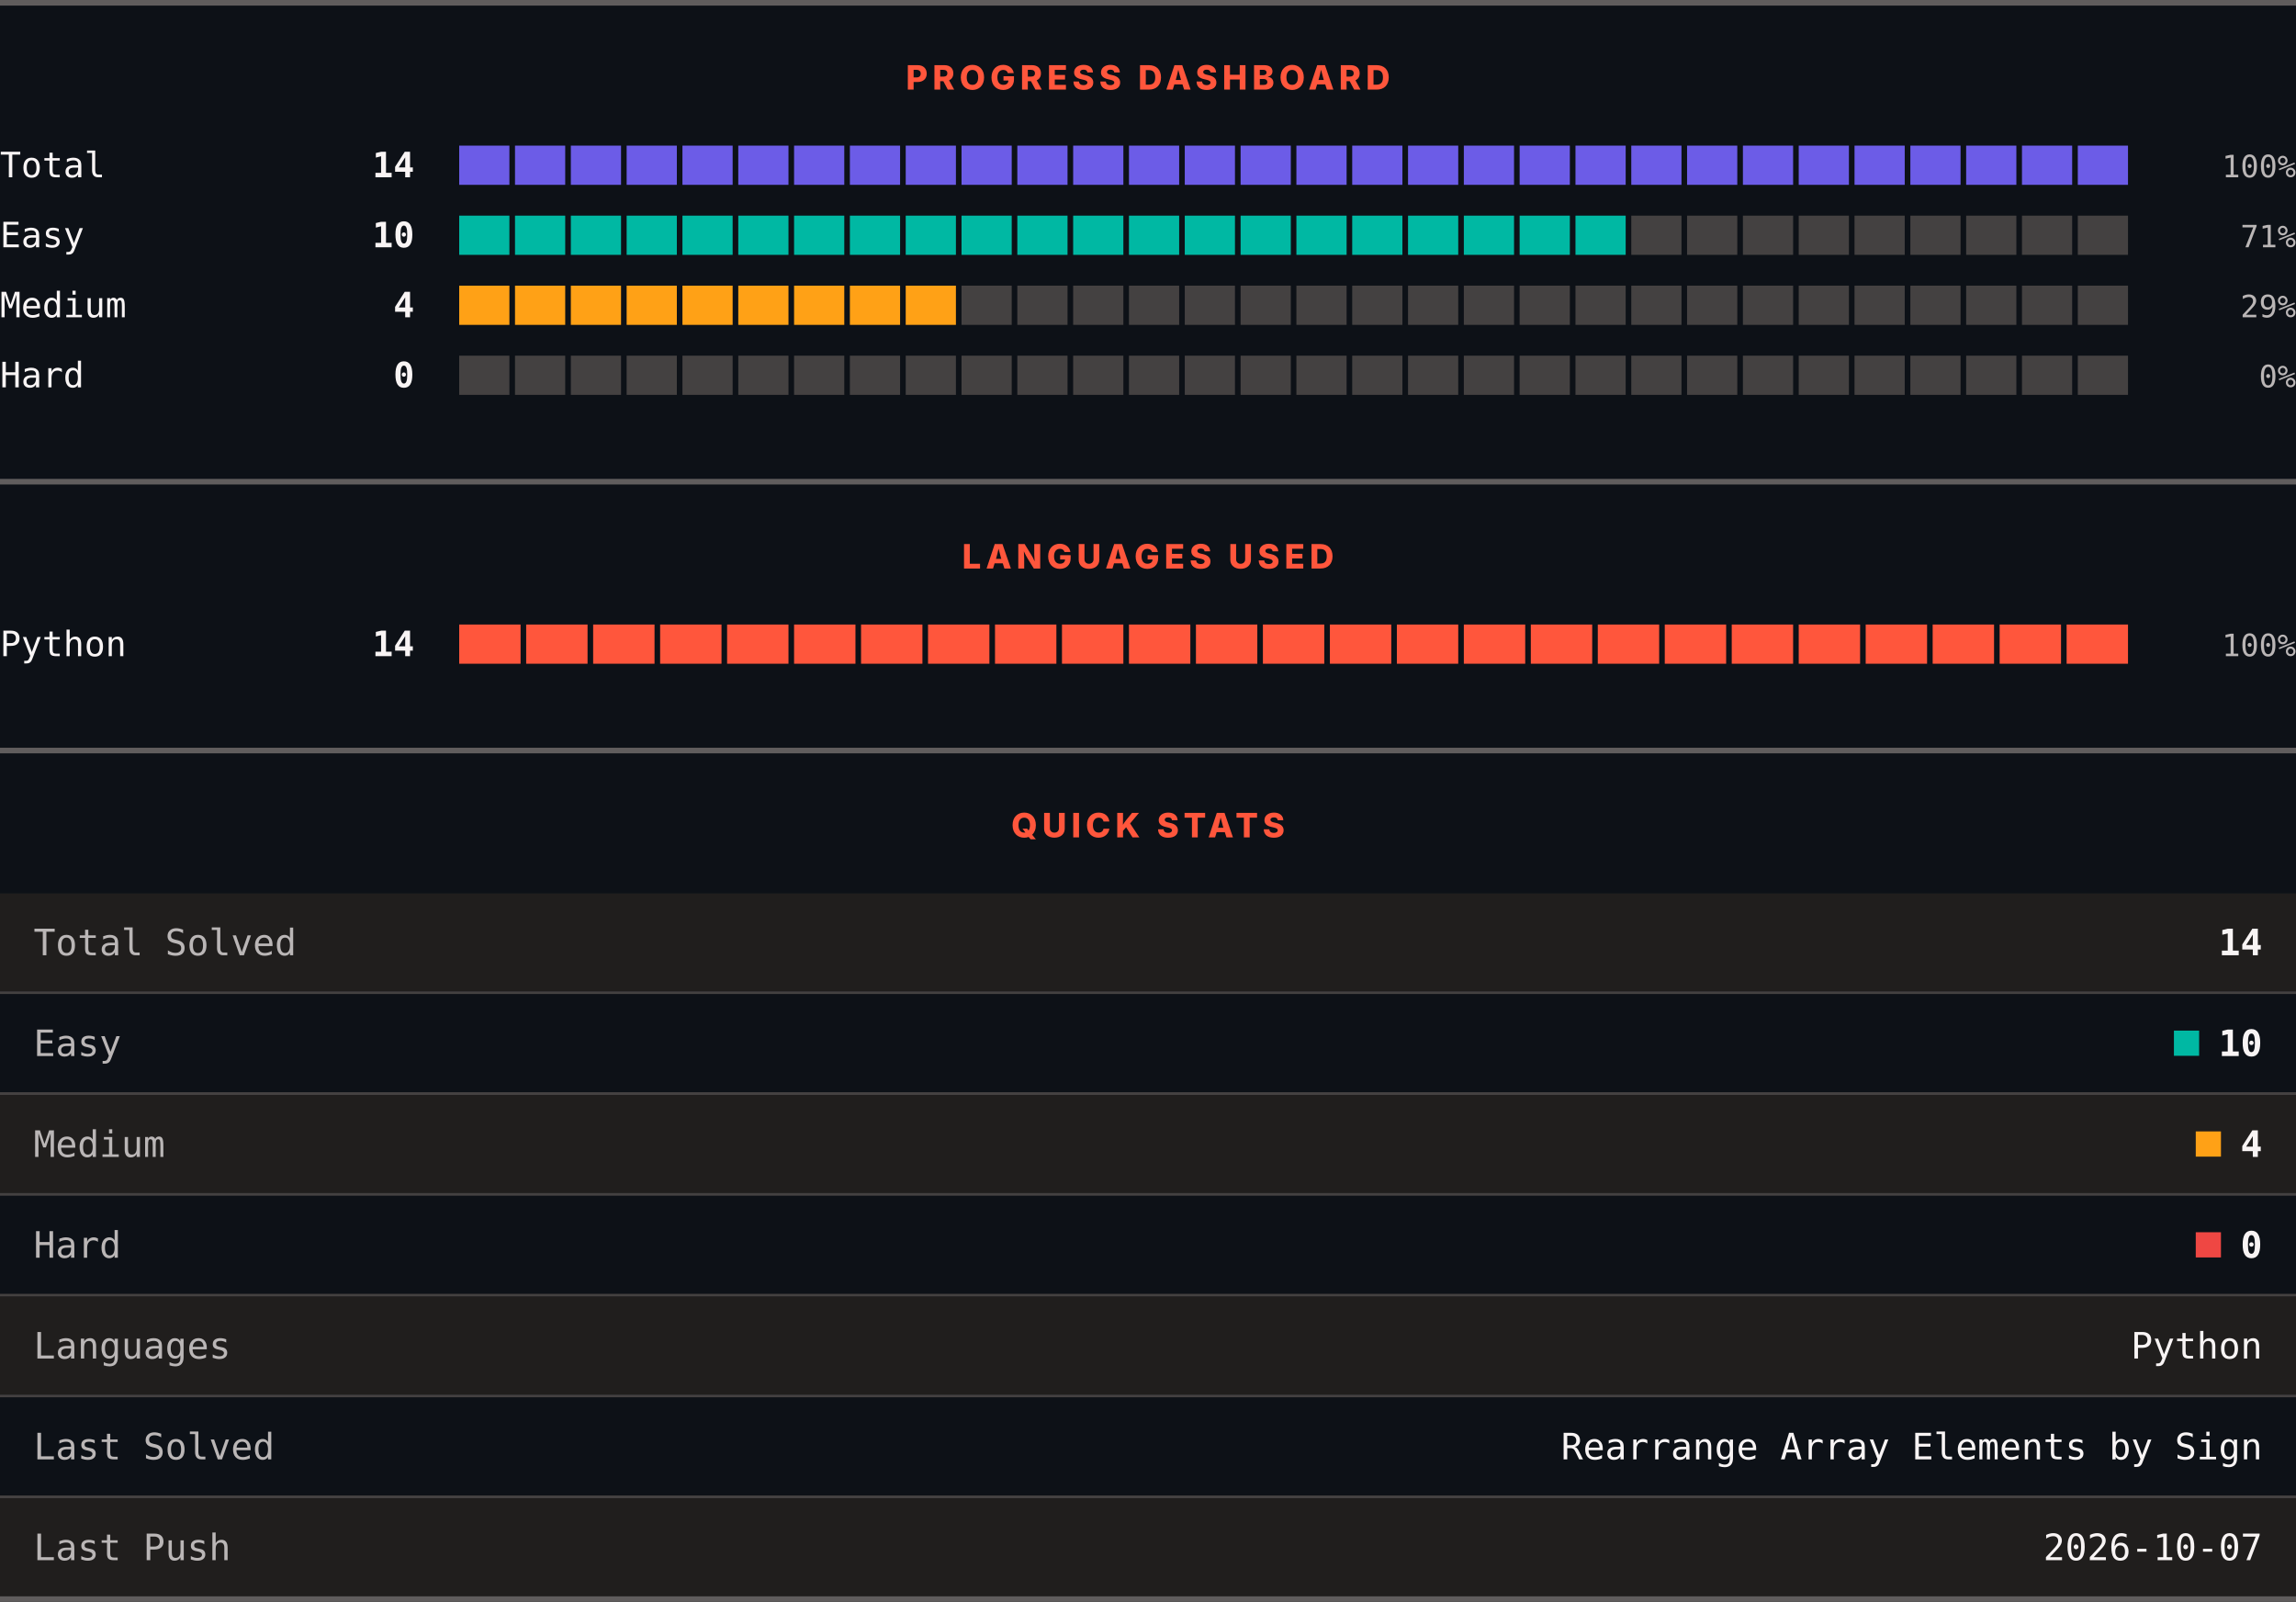
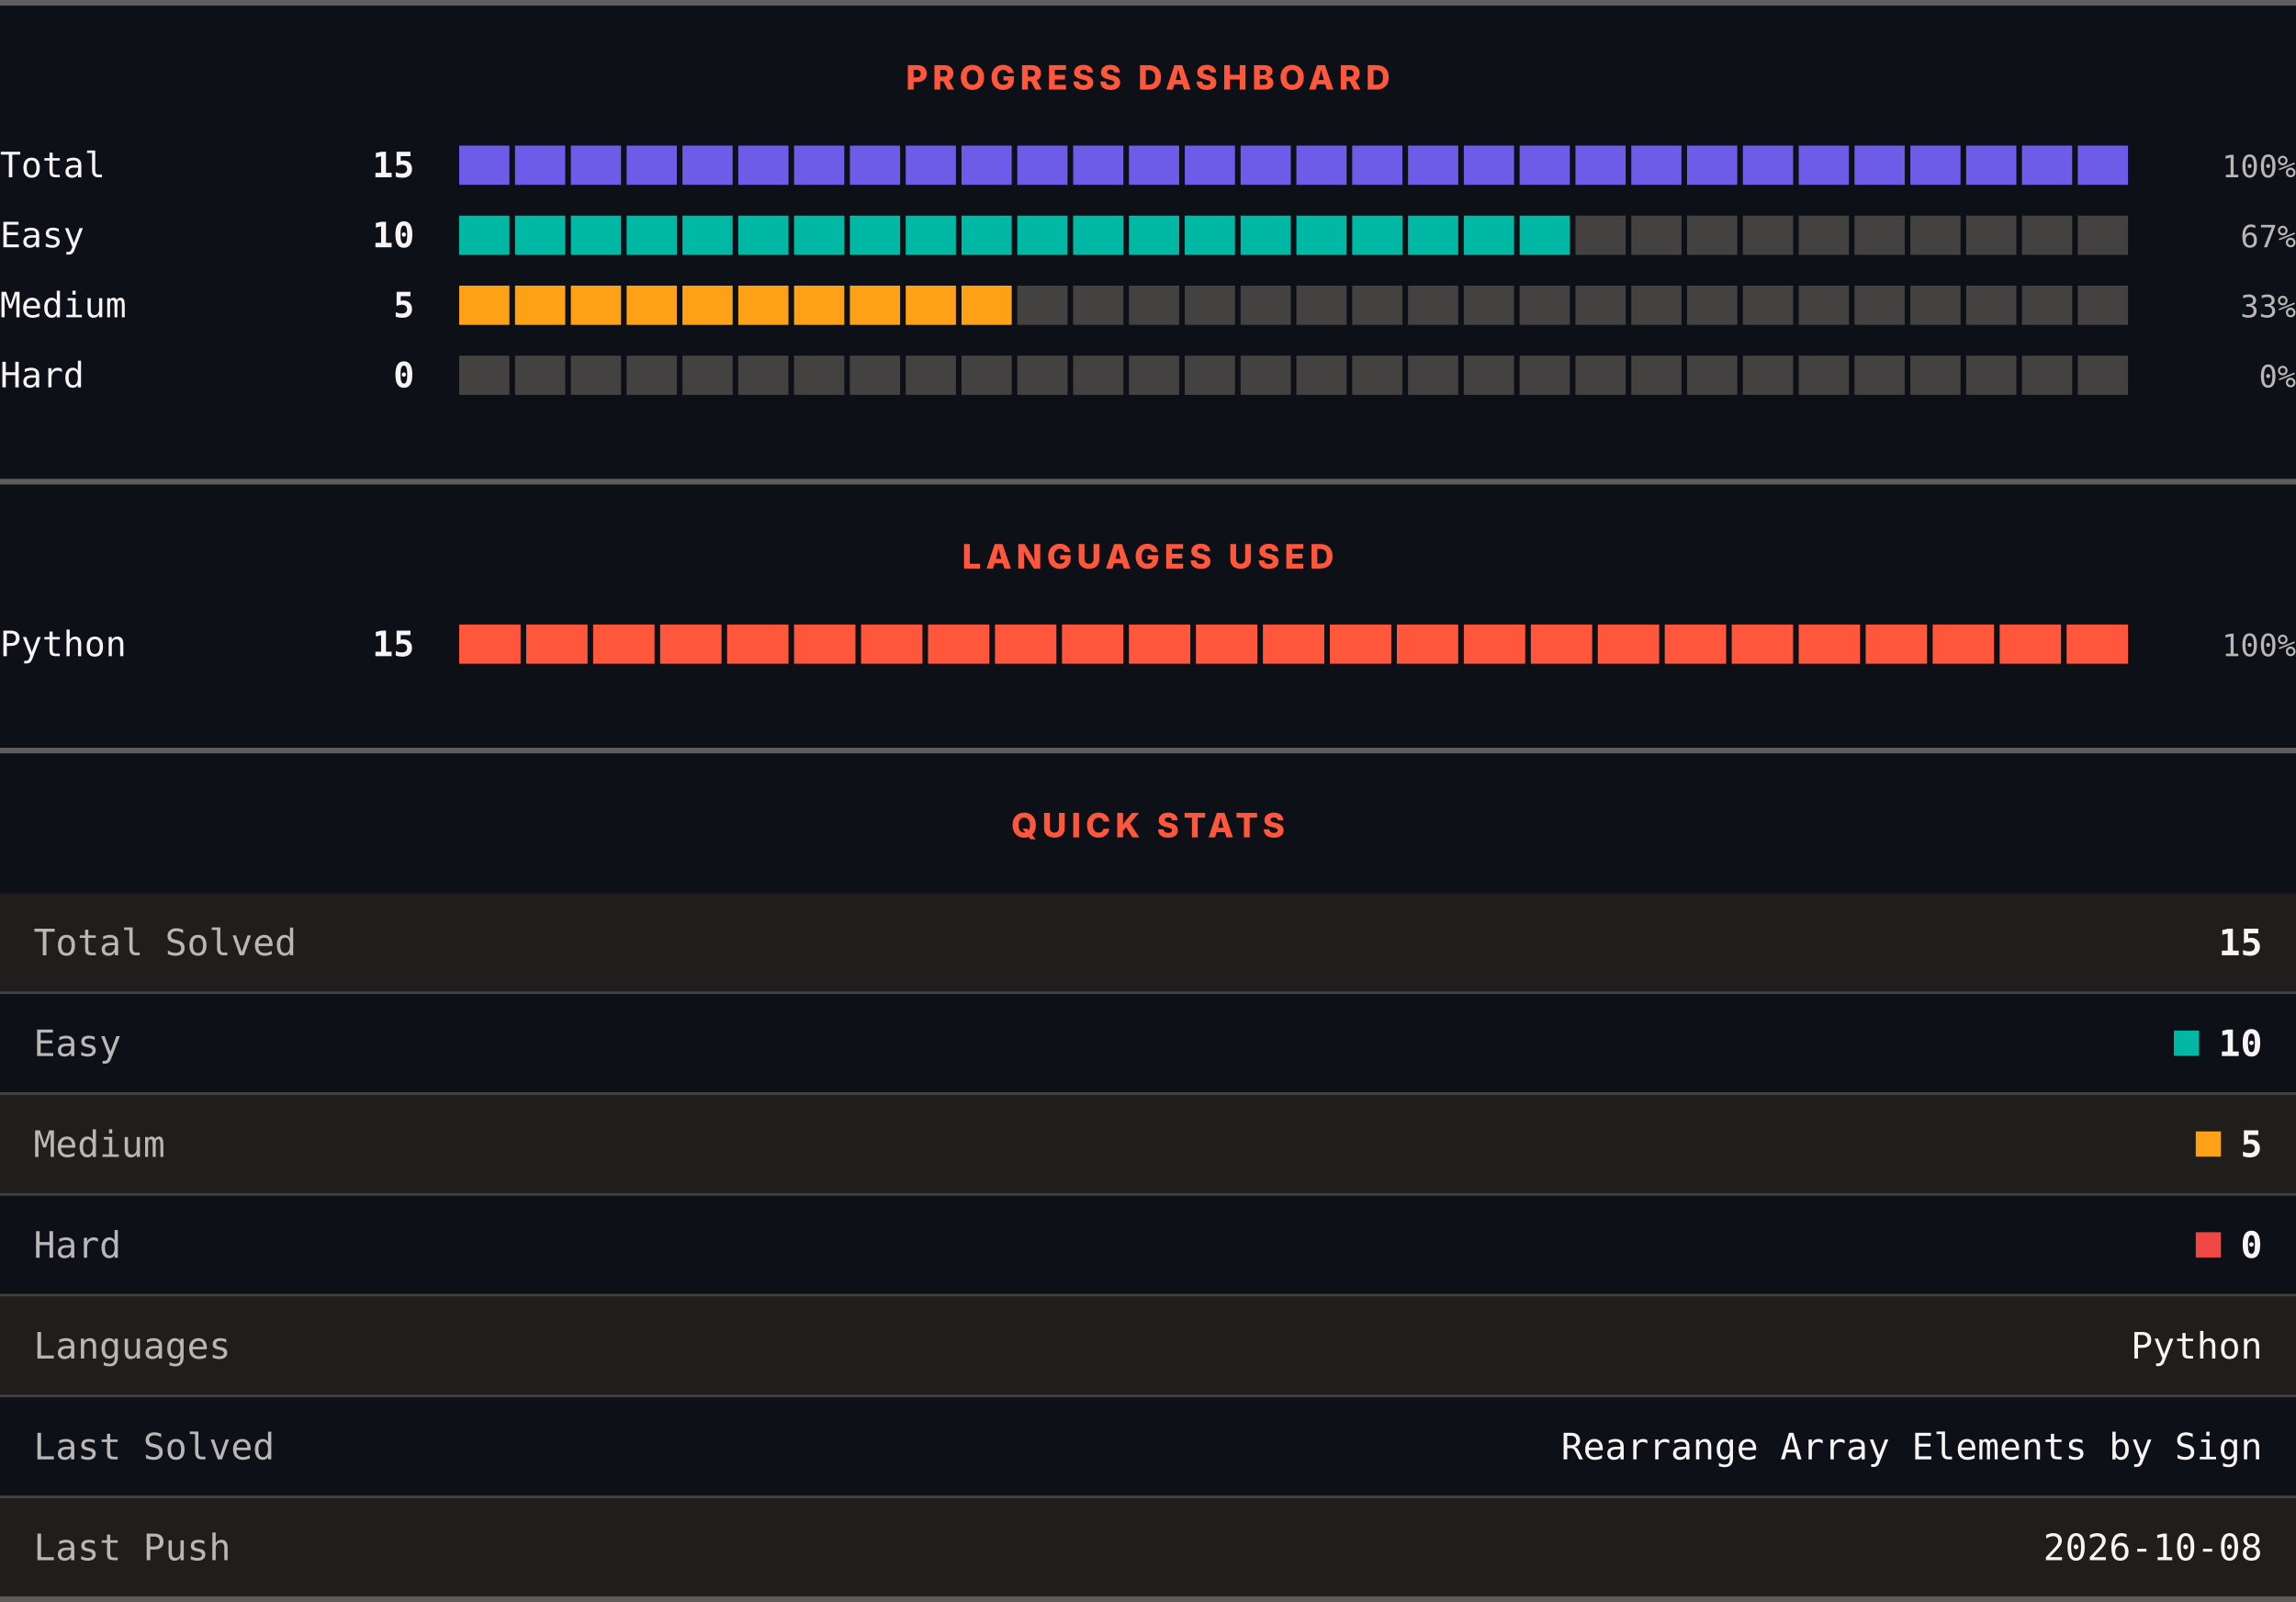
<svg xmlns="http://www.w3.org/2000/svg" width="820" height="572" viewBox="0 0 820 572" role="img" aria-label="LeetCode progress, languages and quick stats">
  <rect width="820" height="572" fill="#0d1117" />
  <rect x="0" y="0" width="820" height="2" fill="#605d5d" />
  <text x="410" y="32" text-anchor="middle" font-family="Archivo, system-ui, -apple-system, Segoe UI, sans-serif" font-size="12" font-weight="800" letter-spacing="1.68" fill="#ff563c">PROGRESS DASHBOARD</text>
  <text x="0" y="63.3" font-family="ui-monospace, SFMono-Regular, Menlo, Consolas, monospace" font-size="12.5" fill="#f8f4f4">Total</text>
-   <text x="148" y="63.3" text-anchor="end" font-family="ui-monospace, SFMono-Regular, Menlo, Consolas, monospace" font-size="12.5" font-weight="700" fill="#f8f4f4">14</text>
+   <text x="148" y="63.3" text-anchor="end" font-family="ui-monospace, SFMono-Regular, Menlo, Consolas, monospace" font-size="12.5" font-weight="700" fill="#f8f4f4">15</text>
  <rect x="164.00" y="52" width="17.93" height="14" fill="#6c5ce7" />
  <rect x="183.93" y="52" width="17.93" height="14" fill="#6c5ce7" />
  <rect x="203.87" y="52" width="17.93" height="14" fill="#6c5ce7" />
  <rect x="223.80" y="52" width="17.93" height="14" fill="#6c5ce7" />
  <rect x="243.73" y="52" width="17.93" height="14" fill="#6c5ce7" />
  <rect x="263.67" y="52" width="17.93" height="14" fill="#6c5ce7" />
  <rect x="283.60" y="52" width="17.93" height="14" fill="#6c5ce7" />
  <rect x="303.53" y="52" width="17.93" height="14" fill="#6c5ce7" />
  <rect x="323.47" y="52" width="17.93" height="14" fill="#6c5ce7" />
  <rect x="343.40" y="52" width="17.93" height="14" fill="#6c5ce7" />
  <rect x="363.33" y="52" width="17.93" height="14" fill="#6c5ce7" />
  <rect x="383.27" y="52" width="17.93" height="14" fill="#6c5ce7" />
  <rect x="403.20" y="52" width="17.93" height="14" fill="#6c5ce7" />
  <rect x="423.13" y="52" width="17.93" height="14" fill="#6c5ce7" />
  <rect x="443.07" y="52" width="17.93" height="14" fill="#6c5ce7" />
  <rect x="463.00" y="52" width="17.93" height="14" fill="#6c5ce7" />
  <rect x="482.93" y="52" width="17.93" height="14" fill="#6c5ce7" />
  <rect x="502.87" y="52" width="17.93" height="14" fill="#6c5ce7" />
  <rect x="522.80" y="52" width="17.93" height="14" fill="#6c5ce7" />
  <rect x="542.73" y="52" width="17.93" height="14" fill="#6c5ce7" />
  <rect x="562.67" y="52" width="17.93" height="14" fill="#6c5ce7" />
  <rect x="582.60" y="52" width="17.93" height="14" fill="#6c5ce7" />
  <rect x="602.53" y="52" width="17.93" height="14" fill="#6c5ce7" />
  <rect x="622.47" y="52" width="17.93" height="14" fill="#6c5ce7" />
  <rect x="642.40" y="52" width="17.93" height="14" fill="#6c5ce7" />
  <rect x="662.33" y="52" width="17.93" height="14" fill="#6c5ce7" />
  <rect x="682.27" y="52" width="17.93" height="14" fill="#6c5ce7" />
  <rect x="702.20" y="52" width="17.93" height="14" fill="#6c5ce7" />
  <rect x="722.13" y="52" width="17.93" height="14" fill="#6c5ce7" />
  <rect x="742.07" y="52" width="17.93" height="14" fill="#6c5ce7" />
  <text x="820" y="63.3" text-anchor="end" font-family="ui-monospace, SFMono-Regular, Menlo, Consolas, monospace" font-size="11" fill="#bab6b6">100%</text>
  <text x="0" y="88.3" font-family="ui-monospace, SFMono-Regular, Menlo, Consolas, monospace" font-size="12.5" fill="#f8f4f4">Easy</text>
  <text x="148" y="88.3" text-anchor="end" font-family="ui-monospace, SFMono-Regular, Menlo, Consolas, monospace" font-size="12.5" font-weight="700" fill="#f8f4f4">10</text>
  <rect x="164.00" y="77" width="17.93" height="14" fill="#00b8a3" />
  <rect x="183.93" y="77" width="17.93" height="14" fill="#00b8a3" />
  <rect x="203.87" y="77" width="17.93" height="14" fill="#00b8a3" />
  <rect x="223.80" y="77" width="17.93" height="14" fill="#00b8a3" />
  <rect x="243.73" y="77" width="17.93" height="14" fill="#00b8a3" />
  <rect x="263.67" y="77" width="17.93" height="14" fill="#00b8a3" />
  <rect x="283.60" y="77" width="17.93" height="14" fill="#00b8a3" />
  <rect x="303.53" y="77" width="17.93" height="14" fill="#00b8a3" />
  <rect x="323.47" y="77" width="17.93" height="14" fill="#00b8a3" />
  <rect x="343.40" y="77" width="17.93" height="14" fill="#00b8a3" />
  <rect x="363.33" y="77" width="17.93" height="14" fill="#00b8a3" />
  <rect x="383.27" y="77" width="17.93" height="14" fill="#00b8a3" />
  <rect x="403.20" y="77" width="17.93" height="14" fill="#00b8a3" />
  <rect x="423.13" y="77" width="17.93" height="14" fill="#00b8a3" />
  <rect x="443.07" y="77" width="17.93" height="14" fill="#00b8a3" />
  <rect x="463.00" y="77" width="17.93" height="14" fill="#00b8a3" />
  <rect x="482.93" y="77" width="17.93" height="14" fill="#00b8a3" />
  <rect x="502.87" y="77" width="17.93" height="14" fill="#00b8a3" />
  <rect x="522.80" y="77" width="17.93" height="14" fill="#00b8a3" />
  <rect x="542.73" y="77" width="17.93" height="14" fill="#00b8a3" />
-   <rect x="562.67" y="77" width="17.93" height="14" fill="#00b8a3" />
+   <rect x="562.67" y="77" width="17.93" height="14" fill="#444141" />
  <rect x="582.60" y="77" width="17.93" height="14" fill="#444141" />
  <rect x="602.53" y="77" width="17.93" height="14" fill="#444141" />
  <rect x="622.47" y="77" width="17.93" height="14" fill="#444141" />
  <rect x="642.40" y="77" width="17.93" height="14" fill="#444141" />
  <rect x="662.33" y="77" width="17.93" height="14" fill="#444141" />
  <rect x="682.27" y="77" width="17.93" height="14" fill="#444141" />
  <rect x="702.20" y="77" width="17.93" height="14" fill="#444141" />
  <rect x="722.13" y="77" width="17.93" height="14" fill="#444141" />
  <rect x="742.07" y="77" width="17.93" height="14" fill="#444141" />
-   <text x="820" y="88.3" text-anchor="end" font-family="ui-monospace, SFMono-Regular, Menlo, Consolas, monospace" font-size="11" fill="#bab6b6">71%</text>
+   <text x="820" y="88.3" text-anchor="end" font-family="ui-monospace, SFMono-Regular, Menlo, Consolas, monospace" font-size="11" fill="#bab6b6">67%</text>
  <text x="0" y="113.3" font-family="ui-monospace, SFMono-Regular, Menlo, Consolas, monospace" font-size="12.5" fill="#f8f4f4">Medium</text>
-   <text x="148" y="113.3" text-anchor="end" font-family="ui-monospace, SFMono-Regular, Menlo, Consolas, monospace" font-size="12.5" font-weight="700" fill="#f8f4f4">4</text>
+   <text x="148" y="113.3" text-anchor="end" font-family="ui-monospace, SFMono-Regular, Menlo, Consolas, monospace" font-size="12.5" font-weight="700" fill="#f8f4f4">5</text>
  <rect x="164.00" y="102" width="17.93" height="14" fill="#ffa116" />
  <rect x="183.93" y="102" width="17.93" height="14" fill="#ffa116" />
  <rect x="203.87" y="102" width="17.93" height="14" fill="#ffa116" />
  <rect x="223.80" y="102" width="17.93" height="14" fill="#ffa116" />
  <rect x="243.73" y="102" width="17.93" height="14" fill="#ffa116" />
  <rect x="263.67" y="102" width="17.93" height="14" fill="#ffa116" />
  <rect x="283.60" y="102" width="17.93" height="14" fill="#ffa116" />
  <rect x="303.53" y="102" width="17.93" height="14" fill="#ffa116" />
  <rect x="323.47" y="102" width="17.93" height="14" fill="#ffa116" />
-   <rect x="343.40" y="102" width="17.93" height="14" fill="#444141" />
+   <rect x="343.40" y="102" width="17.93" height="14" fill="#ffa116" />
  <rect x="363.33" y="102" width="17.93" height="14" fill="#444141" />
  <rect x="383.27" y="102" width="17.93" height="14" fill="#444141" />
  <rect x="403.20" y="102" width="17.93" height="14" fill="#444141" />
  <rect x="423.13" y="102" width="17.93" height="14" fill="#444141" />
  <rect x="443.07" y="102" width="17.93" height="14" fill="#444141" />
  <rect x="463.00" y="102" width="17.93" height="14" fill="#444141" />
  <rect x="482.93" y="102" width="17.93" height="14" fill="#444141" />
  <rect x="502.87" y="102" width="17.93" height="14" fill="#444141" />
  <rect x="522.80" y="102" width="17.93" height="14" fill="#444141" />
  <rect x="542.73" y="102" width="17.93" height="14" fill="#444141" />
  <rect x="562.67" y="102" width="17.93" height="14" fill="#444141" />
  <rect x="582.60" y="102" width="17.93" height="14" fill="#444141" />
  <rect x="602.53" y="102" width="17.93" height="14" fill="#444141" />
  <rect x="622.47" y="102" width="17.93" height="14" fill="#444141" />
  <rect x="642.40" y="102" width="17.93" height="14" fill="#444141" />
  <rect x="662.33" y="102" width="17.93" height="14" fill="#444141" />
  <rect x="682.27" y="102" width="17.93" height="14" fill="#444141" />
  <rect x="702.20" y="102" width="17.93" height="14" fill="#444141" />
  <rect x="722.13" y="102" width="17.93" height="14" fill="#444141" />
  <rect x="742.07" y="102" width="17.93" height="14" fill="#444141" />
-   <text x="820" y="113.3" text-anchor="end" font-family="ui-monospace, SFMono-Regular, Menlo, Consolas, monospace" font-size="11" fill="#bab6b6">29%</text>
+   <text x="820" y="113.3" text-anchor="end" font-family="ui-monospace, SFMono-Regular, Menlo, Consolas, monospace" font-size="11" fill="#bab6b6">33%</text>
  <text x="0" y="138.3" font-family="ui-monospace, SFMono-Regular, Menlo, Consolas, monospace" font-size="12.5" fill="#f8f4f4">Hard</text>
  <text x="148" y="138.3" text-anchor="end" font-family="ui-monospace, SFMono-Regular, Menlo, Consolas, monospace" font-size="12.5" font-weight="700" fill="#f8f4f4">0</text>
  <rect x="164.00" y="127" width="17.93" height="14" fill="#444141" />
  <rect x="183.93" y="127" width="17.93" height="14" fill="#444141" />
  <rect x="203.87" y="127" width="17.93" height="14" fill="#444141" />
  <rect x="223.80" y="127" width="17.93" height="14" fill="#444141" />
  <rect x="243.73" y="127" width="17.93" height="14" fill="#444141" />
  <rect x="263.67" y="127" width="17.93" height="14" fill="#444141" />
  <rect x="283.60" y="127" width="17.93" height="14" fill="#444141" />
  <rect x="303.53" y="127" width="17.93" height="14" fill="#444141" />
  <rect x="323.47" y="127" width="17.93" height="14" fill="#444141" />
  <rect x="343.40" y="127" width="17.93" height="14" fill="#444141" />
  <rect x="363.33" y="127" width="17.93" height="14" fill="#444141" />
  <rect x="383.27" y="127" width="17.93" height="14" fill="#444141" />
  <rect x="403.20" y="127" width="17.93" height="14" fill="#444141" />
  <rect x="423.13" y="127" width="17.93" height="14" fill="#444141" />
  <rect x="443.07" y="127" width="17.93" height="14" fill="#444141" />
  <rect x="463.00" y="127" width="17.93" height="14" fill="#444141" />
  <rect x="482.93" y="127" width="17.93" height="14" fill="#444141" />
  <rect x="502.87" y="127" width="17.93" height="14" fill="#444141" />
  <rect x="522.80" y="127" width="17.93" height="14" fill="#444141" />
  <rect x="542.73" y="127" width="17.93" height="14" fill="#444141" />
  <rect x="562.67" y="127" width="17.93" height="14" fill="#444141" />
  <rect x="582.60" y="127" width="17.93" height="14" fill="#444141" />
  <rect x="602.53" y="127" width="17.93" height="14" fill="#444141" />
  <rect x="622.47" y="127" width="17.93" height="14" fill="#444141" />
  <rect x="642.40" y="127" width="17.93" height="14" fill="#444141" />
  <rect x="662.33" y="127" width="17.93" height="14" fill="#444141" />
  <rect x="682.27" y="127" width="17.93" height="14" fill="#444141" />
  <rect x="702.20" y="127" width="17.93" height="14" fill="#444141" />
  <rect x="722.13" y="127" width="17.93" height="14" fill="#444141" />
  <rect x="742.07" y="127" width="17.93" height="14" fill="#444141" />
  <text x="820" y="138.3" text-anchor="end" font-family="ui-monospace, SFMono-Regular, Menlo, Consolas, monospace" font-size="11" fill="#bab6b6">0%</text>
  <rect x="0" y="171" width="820" height="2" fill="#605d5d" />
  <text x="410" y="203" text-anchor="middle" font-family="Archivo, system-ui, -apple-system, Segoe UI, sans-serif" font-size="12" font-weight="800" letter-spacing="1.68" fill="#ff563c">LANGUAGES USED</text>
  <text x="0" y="234.3" font-family="ui-monospace, SFMono-Regular, Menlo, Consolas, monospace" font-size="12.5" fill="#f8f4f4">Python</text>
-   <text x="148" y="234.3" text-anchor="end" font-family="ui-monospace, SFMono-Regular, Menlo, Consolas, monospace" font-size="12.5" font-weight="700" fill="#f8f4f4">14</text>
+   <text x="148" y="234.3" text-anchor="end" font-family="ui-monospace, SFMono-Regular, Menlo, Consolas, monospace" font-size="12.5" font-weight="700" fill="#f8f4f4">15</text>
  <rect x="164.00" y="223" width="21.92" height="14" fill="#ff563c" />
  <rect x="187.92" y="223" width="21.92" height="14" fill="#ff563c" />
  <rect x="211.84" y="223" width="21.92" height="14" fill="#ff563c" />
  <rect x="235.76" y="223" width="21.92" height="14" fill="#ff563c" />
  <rect x="259.68" y="223" width="21.92" height="14" fill="#ff563c" />
  <rect x="283.60" y="223" width="21.92" height="14" fill="#ff563c" />
  <rect x="307.52" y="223" width="21.92" height="14" fill="#ff563c" />
  <rect x="331.44" y="223" width="21.92" height="14" fill="#ff563c" />
  <rect x="355.36" y="223" width="21.92" height="14" fill="#ff563c" />
  <rect x="379.28" y="223" width="21.92" height="14" fill="#ff563c" />
  <rect x="403.20" y="223" width="21.92" height="14" fill="#ff563c" />
  <rect x="427.12" y="223" width="21.92" height="14" fill="#ff563c" />
  <rect x="451.04" y="223" width="21.92" height="14" fill="#ff563c" />
  <rect x="474.96" y="223" width="21.92" height="14" fill="#ff563c" />
  <rect x="498.88" y="223" width="21.92" height="14" fill="#ff563c" />
  <rect x="522.80" y="223" width="21.92" height="14" fill="#ff563c" />
  <rect x="546.72" y="223" width="21.92" height="14" fill="#ff563c" />
  <rect x="570.64" y="223" width="21.92" height="14" fill="#ff563c" />
  <rect x="594.56" y="223" width="21.92" height="14" fill="#ff563c" />
  <rect x="618.48" y="223" width="21.92" height="14" fill="#ff563c" />
  <rect x="642.40" y="223" width="21.92" height="14" fill="#ff563c" />
  <rect x="666.32" y="223" width="21.92" height="14" fill="#ff563c" />
  <rect x="690.24" y="223" width="21.92" height="14" fill="#ff563c" />
  <rect x="714.16" y="223" width="21.92" height="14" fill="#ff563c" />
  <rect x="738.08" y="223" width="21.92" height="14" fill="#ff563c" />
  <text x="820" y="234.3" text-anchor="end" font-family="ui-monospace, SFMono-Regular, Menlo, Consolas, monospace" font-size="11" fill="#bab6b6">100%</text>
  <rect x="0" y="267" width="820" height="2" fill="#605d5d" />
  <text x="410" y="299" text-anchor="middle" font-family="Archivo, system-ui, -apple-system, Segoe UI, sans-serif" font-size="12" font-weight="800" letter-spacing="1.68" fill="#ff563c">QUICK STATS</text>
  <rect x="0" y="319" width="820" height="35" fill="#201e1d" />
  <text x="12" y="341.1" font-family="ui-monospace, SFMono-Regular, Menlo, Consolas, monospace" font-size="13" fill="#bab6b6">Total Solved</text>
-   <text x="808" y="341.1" text-anchor="end" font-family="ui-monospace, SFMono-Regular, Menlo, Consolas, monospace" font-size="13" font-weight="700" fill="#f8f4f4">14</text>
+   <text x="808" y="341.1" text-anchor="end" font-family="ui-monospace, SFMono-Regular, Menlo, Consolas, monospace" font-size="13" font-weight="700" fill="#f8f4f4">15</text>
  <rect x="0" y="354" width="820" height="1" fill="#444141" />
  <rect x="0" y="355" width="820" height="35" fill="#0d1117" />
  <text x="12" y="377.1" font-family="ui-monospace, SFMono-Regular, Menlo, Consolas, monospace" font-size="13" fill="#bab6b6">Easy</text>
  <rect x="776.4" y="368" width="9" height="9" fill="#00b8a3" />
  <text x="808" y="377.1" text-anchor="end" font-family="ui-monospace, SFMono-Regular, Menlo, Consolas, monospace" font-size="13" font-weight="700" fill="#f8f4f4">10</text>
  <rect x="0" y="390" width="820" height="1" fill="#444141" />
  <rect x="0" y="391" width="820" height="35" fill="#201e1d" />
  <text x="12" y="413.1" font-family="ui-monospace, SFMono-Regular, Menlo, Consolas, monospace" font-size="13" fill="#bab6b6">Medium</text>
  <rect x="784.2" y="404" width="9" height="9" fill="#ffa116" />
-   <text x="808" y="413.1" text-anchor="end" font-family="ui-monospace, SFMono-Regular, Menlo, Consolas, monospace" font-size="13" font-weight="700" fill="#f8f4f4">4</text>
+   <text x="808" y="413.1" text-anchor="end" font-family="ui-monospace, SFMono-Regular, Menlo, Consolas, monospace" font-size="13" font-weight="700" fill="#f8f4f4">5</text>
  <rect x="0" y="426" width="820" height="1" fill="#444141" />
  <rect x="0" y="427" width="820" height="35" fill="#0d1117" />
  <text x="12" y="449.1" font-family="ui-monospace, SFMono-Regular, Menlo, Consolas, monospace" font-size="13" fill="#bab6b6">Hard</text>
  <rect x="784.2" y="440" width="9" height="9" fill="#ef4743" />
  <text x="808" y="449.1" text-anchor="end" font-family="ui-monospace, SFMono-Regular, Menlo, Consolas, monospace" font-size="13" font-weight="700" fill="#f8f4f4">0</text>
  <rect x="0" y="462" width="820" height="1" fill="#444141" />
  <rect x="0" y="463" width="820" height="35" fill="#201e1d" />
  <text x="12" y="485.1" font-family="ui-monospace, SFMono-Regular, Menlo, Consolas, monospace" font-size="13" fill="#bab6b6">Languages</text>
  <text x="808" y="485.1" text-anchor="end" font-family="ui-monospace, SFMono-Regular, Menlo, Consolas, monospace" font-size="13" fill="#f8f4f4">Python</text>
  <rect x="0" y="498" width="820" height="1" fill="#444141" />
  <rect x="0" y="499" width="820" height="35" fill="#0d1117" />
  <text x="12" y="521.1" font-family="ui-monospace, SFMono-Regular, Menlo, Consolas, monospace" font-size="13" fill="#bab6b6">Last Solved</text>
  <text x="808" y="521.1" text-anchor="end" font-family="ui-monospace, SFMono-Regular, Menlo, Consolas, monospace" font-size="13" fill="#f8f4f4">Rearrange Array Elements by Sign</text>
  <rect x="0" y="534" width="820" height="1" fill="#444141" />
  <rect x="0" y="535" width="820" height="35" fill="#201e1d" />
  <text x="12" y="557.1" font-family="ui-monospace, SFMono-Regular, Menlo, Consolas, monospace" font-size="13" fill="#bab6b6">Last Push</text>
-   <text x="808" y="557.1" text-anchor="end" font-family="ui-monospace, SFMono-Regular, Menlo, Consolas, monospace" font-size="13" fill="#f8f4f4">2026-10-07</text>
+   <text x="808" y="557.1" text-anchor="end" font-family="ui-monospace, SFMono-Regular, Menlo, Consolas, monospace" font-size="13" fill="#f8f4f4">2026-10-08</text>
  <rect x="0" y="570" width="820" height="2" fill="#605d5d" />
</svg>
